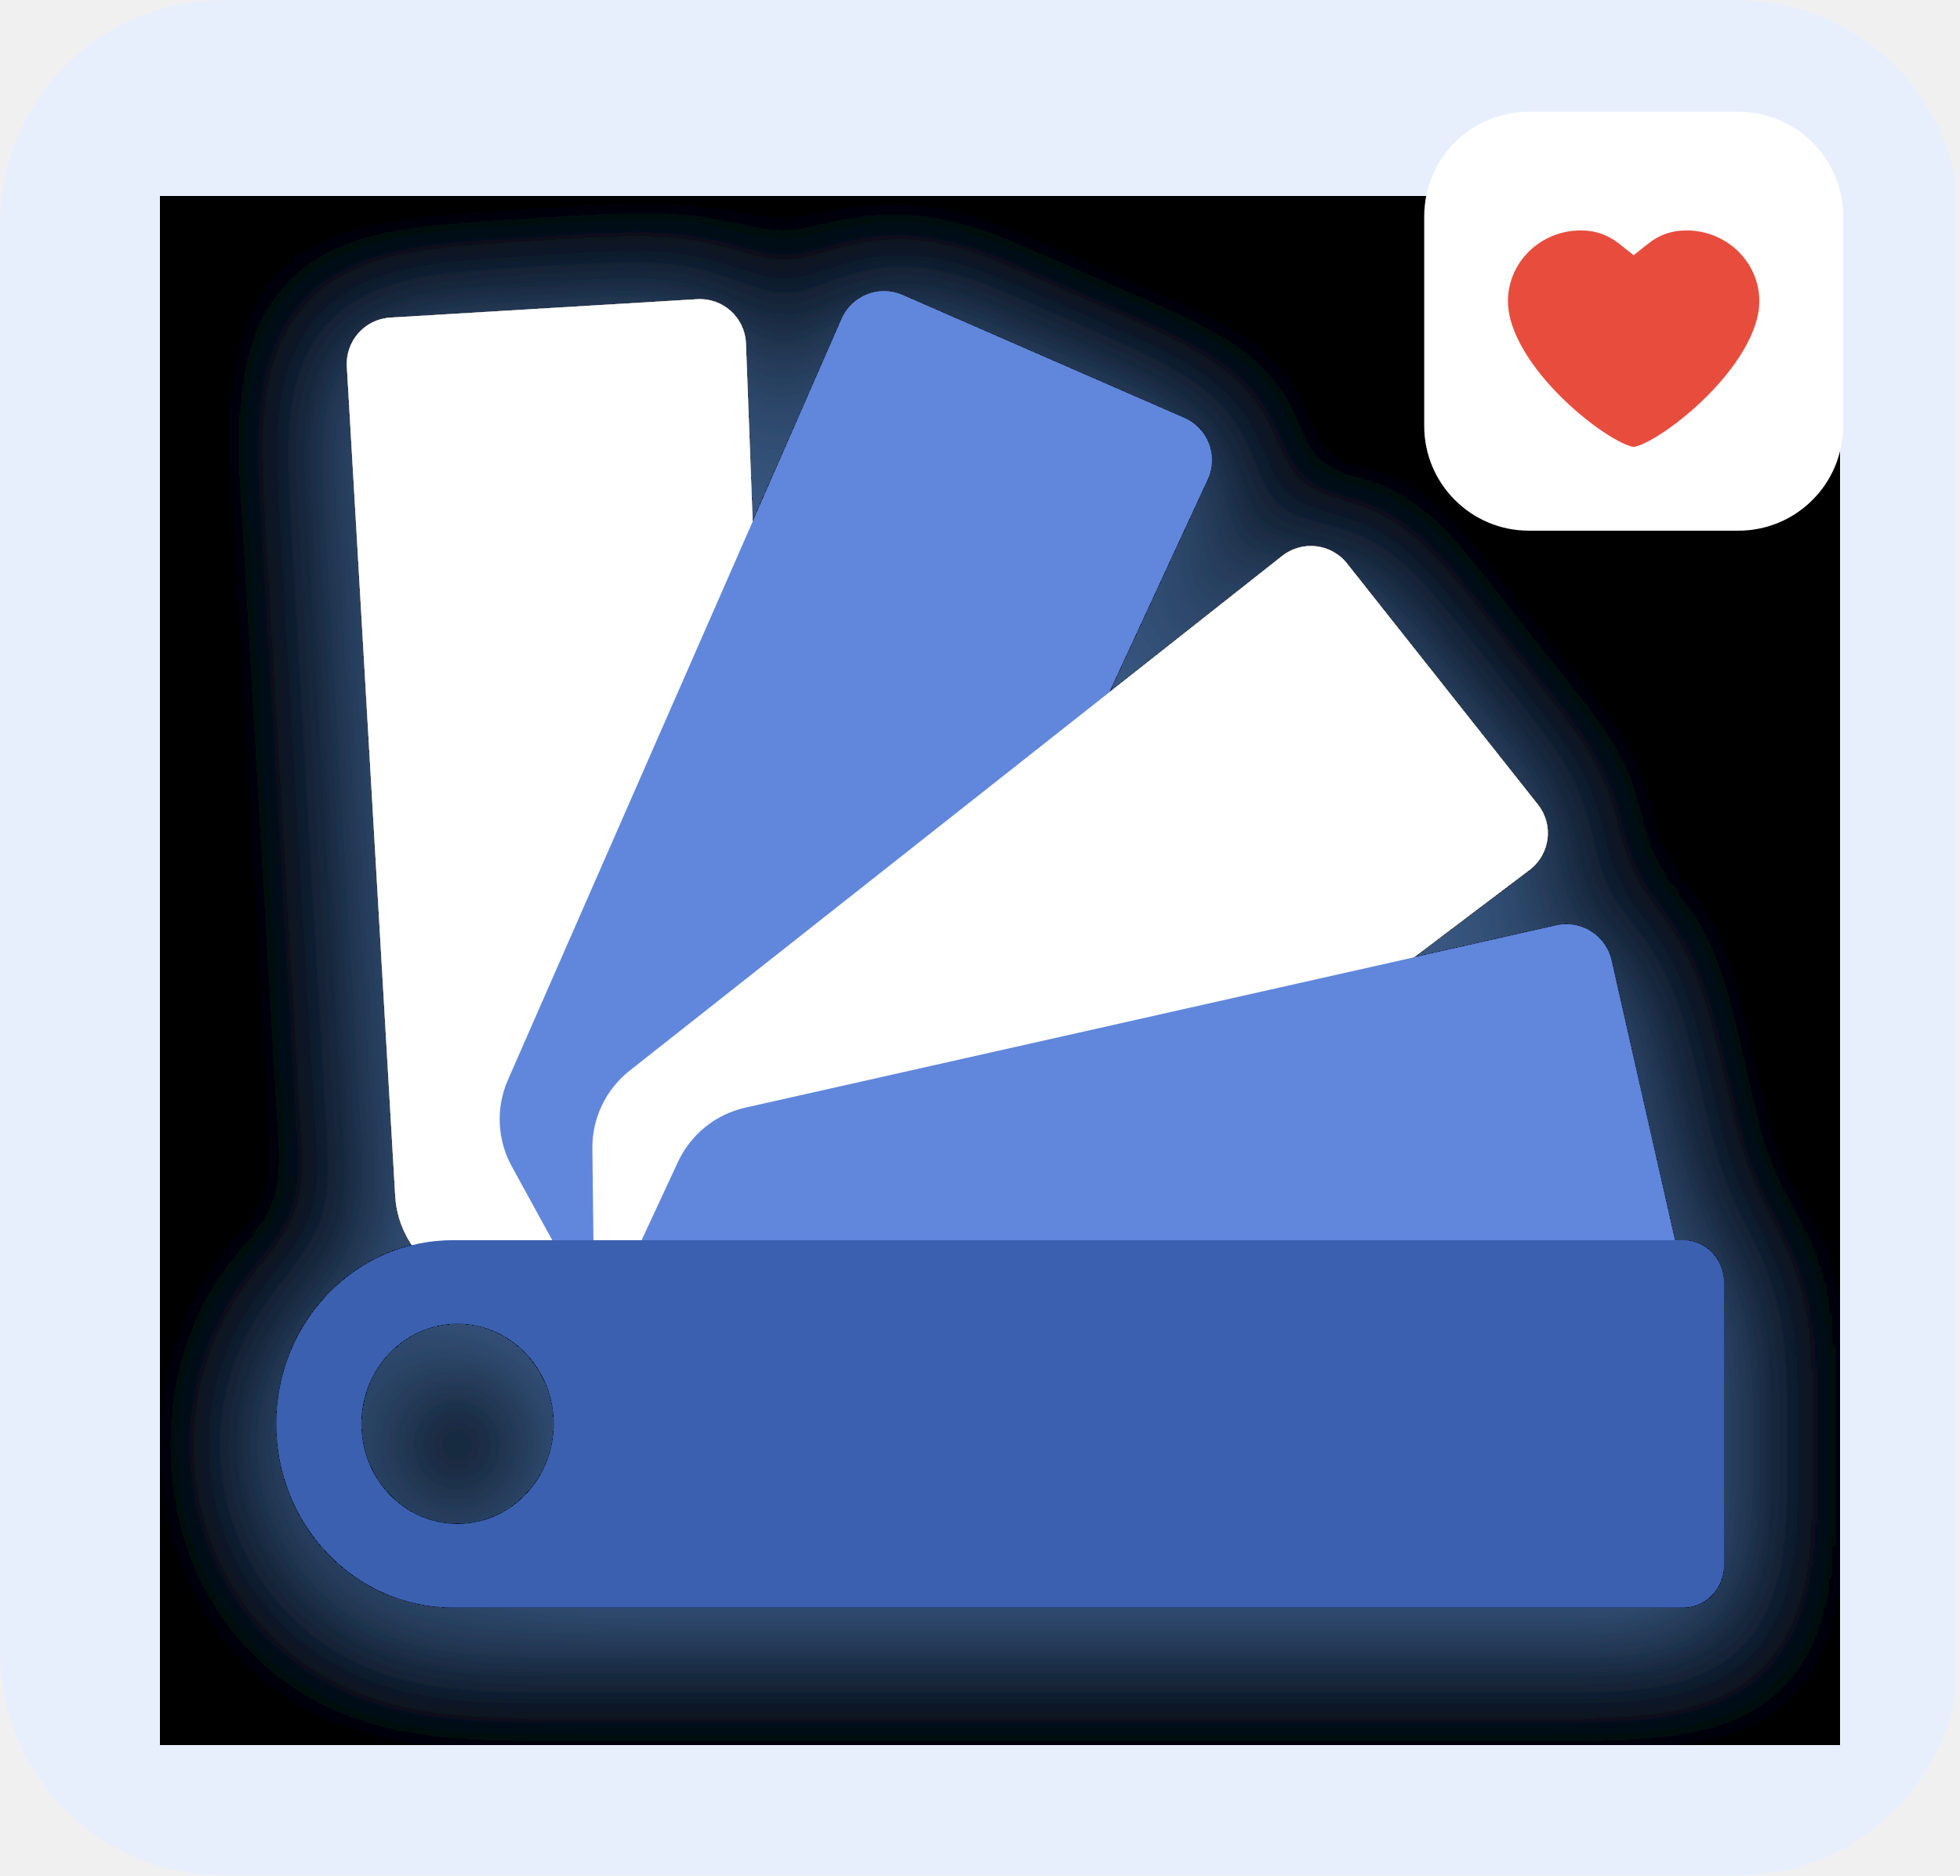
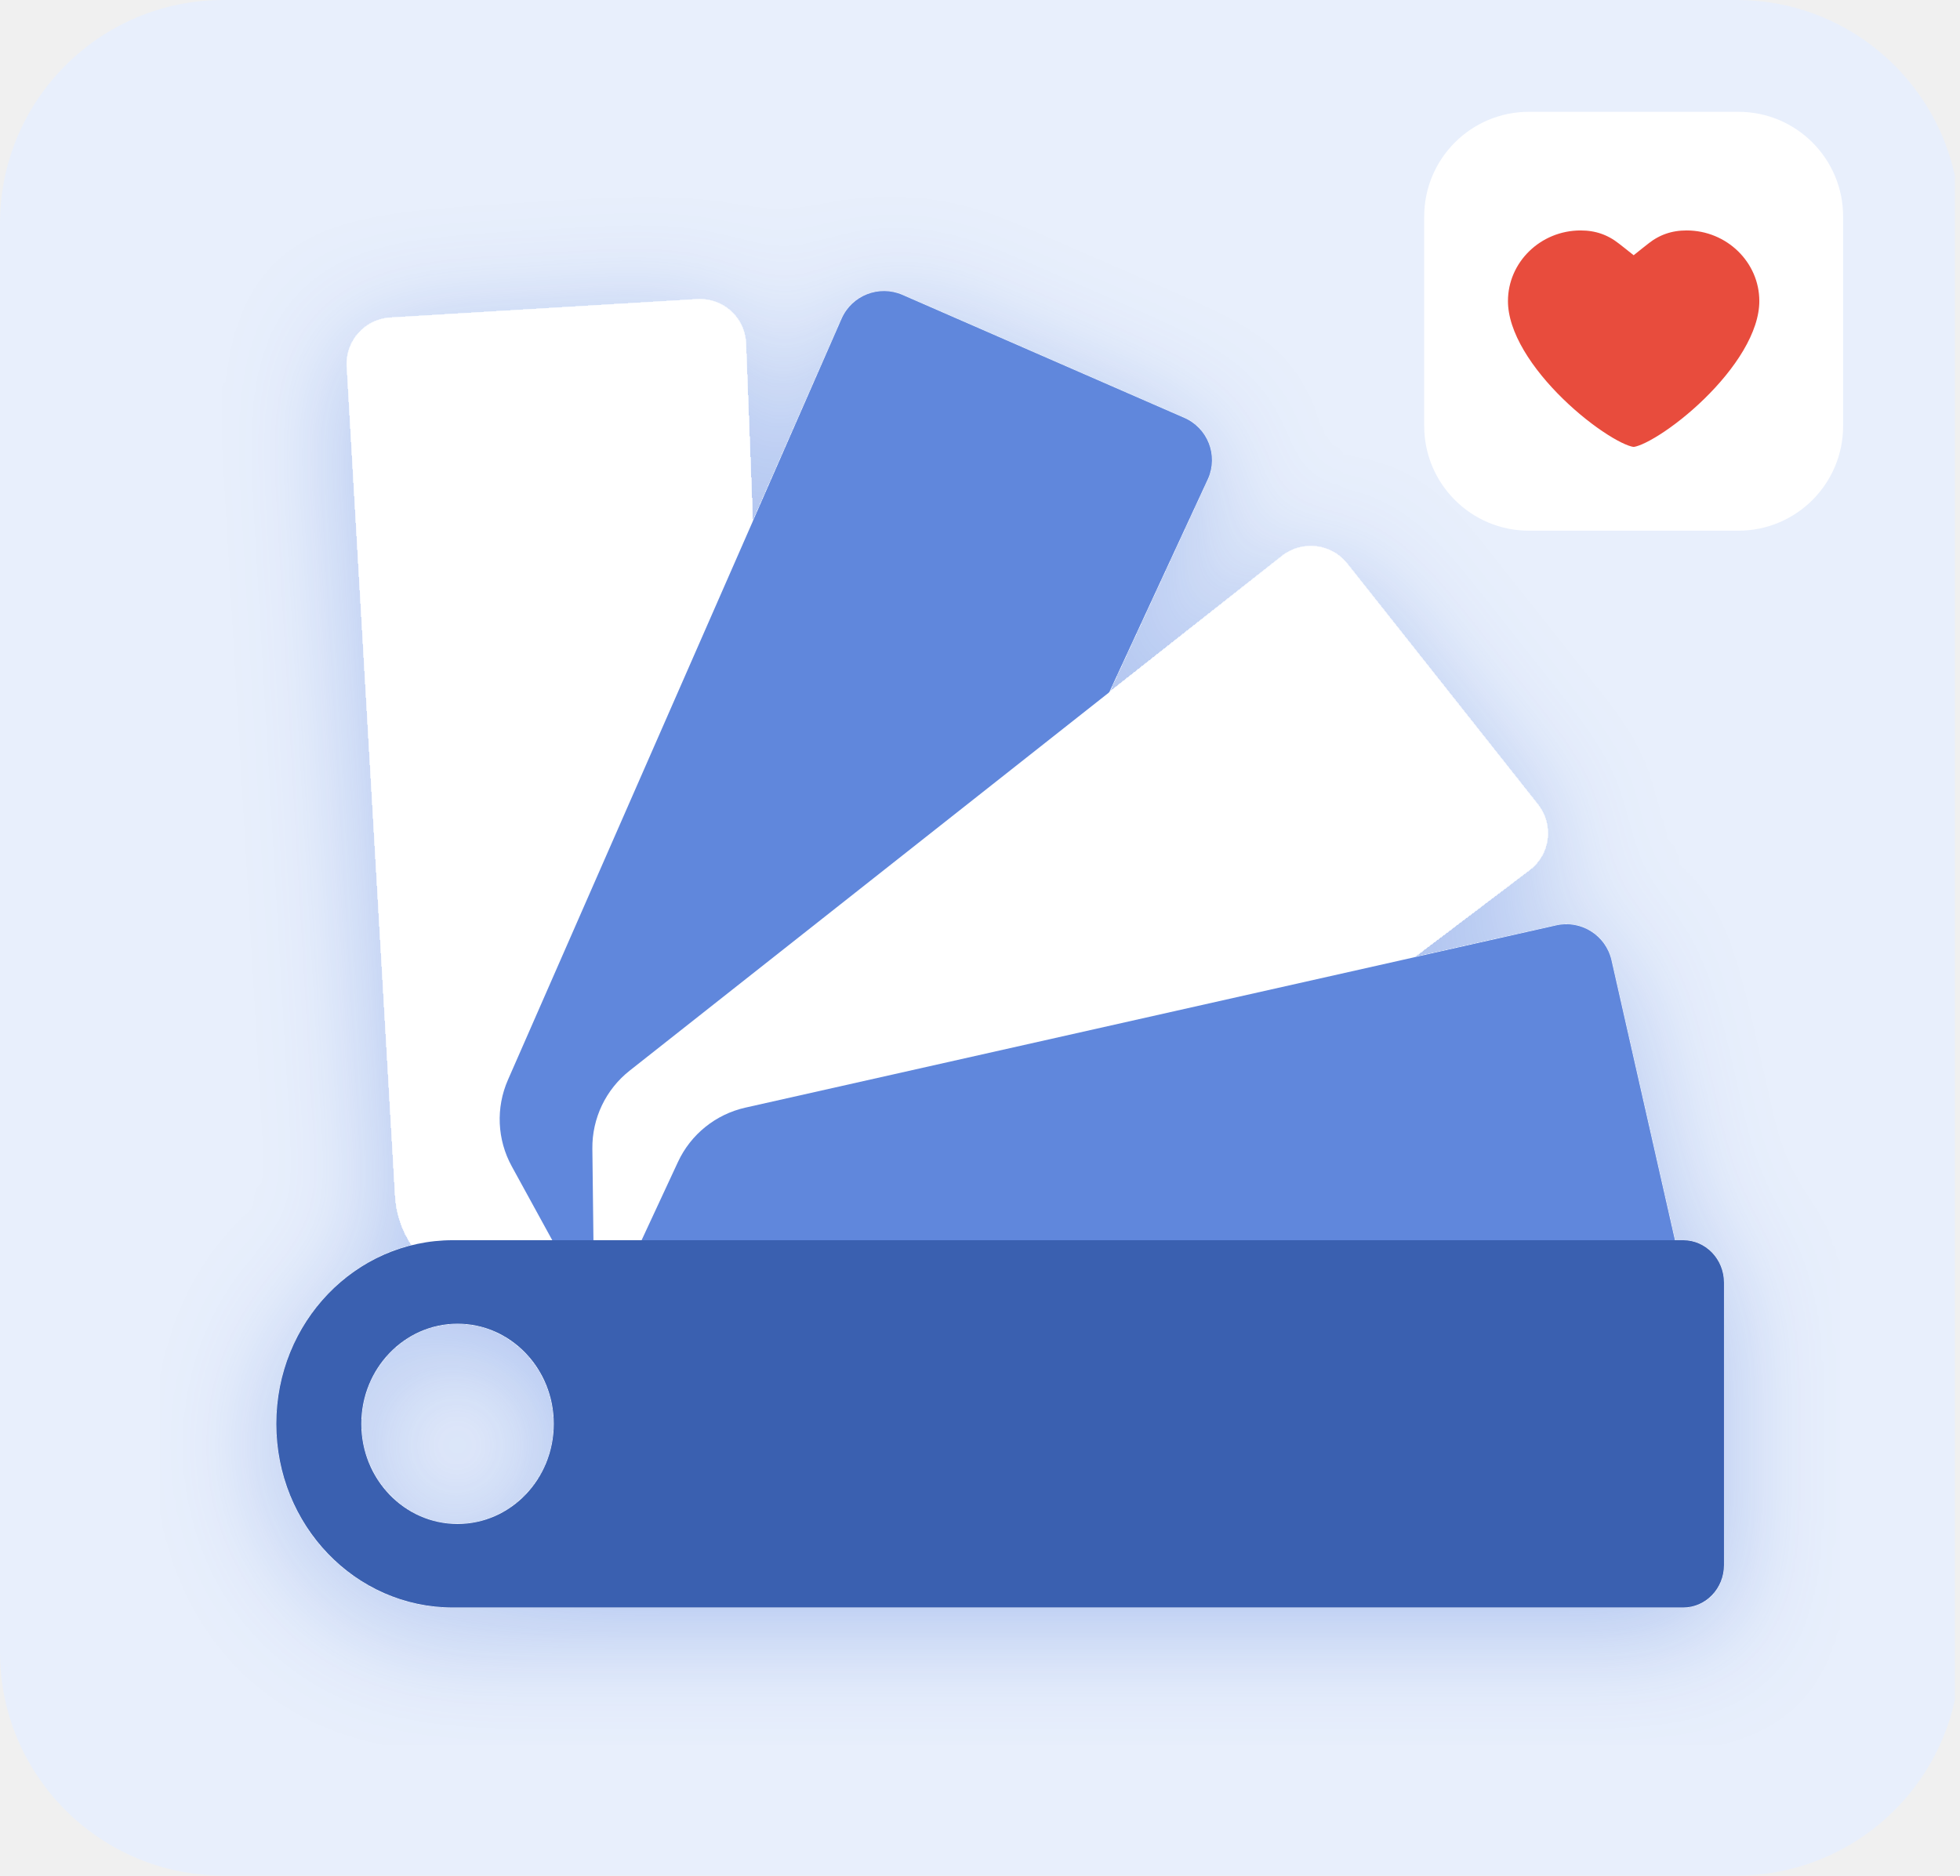
<svg xmlns="http://www.w3.org/2000/svg" width="93" height="89" viewBox="0 0 93 89" fill="none">
  <g clip-path="url(#clip0_2268_5263)">
    <g clip-path="url(#clip1_2268_5263)">
      <rect width="92.757" height="92.757" fill="#E8EFFC" />
      <g filter="url(#filter0_d_2268_5263)">
        <path d="M33.08 14.197L18.515 15.071C17.308 15.143 16.386 16.182 16.456 17.39L18.751 56.756C18.835 58.198 19.583 59.518 20.775 60.33L27.559 64.951C28.361 65.498 29.455 65.289 30.002 64.486L36.013 56.521C36.593 55.67 36.876 54.65 36.815 53.623L35.394 16.253C35.324 15.045 34.288 14.124 33.08 14.197Z" fill="white" />
        <path d="M56.194 19.828L42.821 13.993C41.712 13.51 40.419 14.016 39.933 15.124L24.102 51.24C23.521 52.563 23.588 54.078 24.282 55.343L28.227 62.541C28.694 63.392 29.763 63.703 30.616 63.236L39.587 58.87C40.491 58.374 41.206 57.594 41.619 56.651L57.322 22.711C57.808 21.603 57.303 20.312 56.194 19.828Z" fill="#6087DC" />
        <path d="M72.974 38.178L63.917 26.738C63.166 25.79 61.786 25.629 60.837 26.378L29.878 50.803C28.744 51.697 28.09 53.066 28.107 54.509L28.204 62.716C28.215 63.687 29.012 64.464 29.985 64.453L39.956 64.82C40.986 64.808 41.983 64.455 42.791 63.817L72.613 41.252C73.563 40.503 73.725 39.126 72.974 38.178Z" fill="white" />
        <path d="M79.688 59.795L76.463 45.565C76.195 44.385 75.021 43.644 73.841 43.91L35.368 52.559C33.959 52.876 32.777 53.827 32.169 55.136L28.71 62.579C28.301 63.459 28.684 64.505 29.566 64.915L38.399 69.554C39.333 69.988 40.385 70.102 41.39 69.876L78.034 62.412C79.214 62.147 79.955 60.975 79.688 59.795Z" fill="#6087DC" />
        <path d="M81.801 74.266V60.862C81.801 59.751 80.935 58.85 79.867 58.85L21.486 58.85C16.86 58.85 13.111 62.751 13.111 67.564C13.111 72.377 16.861 76.278 21.486 76.278L79.867 76.278C80.935 76.278 81.801 75.378 81.801 74.266ZM17.143 67.564C17.143 64.94 19.188 62.812 21.71 62.812C24.232 62.812 26.277 64.94 26.277 67.564C26.277 70.189 24.232 72.316 21.71 72.316C19.188 72.316 17.143 70.189 17.143 67.564Z" fill="#3A60B0" />
      </g>
    </g>
    <rect x="67.577" y="5.305" width="19.877" height="19.877" rx="4.969" fill="white" />
    <path d="M80.027 10.604C82.119 10.604 83.809 12.264 83.809 14.287C83.809 15.091 83.506 15.948 83.006 16.795C82.507 17.64 81.824 18.455 81.094 19.167C80.364 19.879 79.594 20.48 78.932 20.901C78.6 21.112 78.3 21.275 78.049 21.384C77.789 21.496 77.612 21.537 77.515 21.537C77.418 21.537 77.24 21.496 76.98 21.384C76.728 21.275 76.428 21.112 76.097 20.901C75.434 20.48 74.665 19.879 73.935 19.167C73.204 18.455 72.521 17.64 72.022 16.795C71.522 15.948 71.22 15.091 71.22 14.287C71.22 12.264 72.909 10.604 75.001 10.604C75.77 10.604 76.427 10.83 77.02 11.298L77.31 11.525L77.515 11.688L77.719 11.525L78.008 11.298L78.007 11.297C78.601 10.829 79.255 10.604 80.027 10.604Z" fill="#E84C3D" stroke="white" stroke-width="0.662" />
  </g>
  <defs>
-     <filter id="filter0_d_2268_5263" x="7.611" y="9.33" width="79.689" height="73.466" filterUnits="userSpaceOnUse" colorInterpolationFilters="sRGB">
-       <feFlood floodOpacity="0" result="BackgroundImageFix" />
+     <filter id="filter0_d_2268_5263" x="7.611" y="9.33" width="79.689" height="73.466" filterUnits="userSpaceOnUse" color-interpolation-filters="sRGB">
+       <feFlood flood-opacity="0" result="BackgroundImageFix" />
      <feColorMatrix in="SourceAlpha" type="matrix" values="0 0 0 0 0 0 0 0 0 0 0 0 0 0 0 0 0 0 127 0" result="hardAlpha" />
      <feOffset dy="1.018" />
      <feGaussianBlur stdDeviation="2.75" />
      <feComposite in2="hardAlpha" operator="out" />
      <feColorMatrix type="matrix" values="0 0 0 0 0.148 0 0 0 0 0.359 0 0 0 0 0.82 0 0 0 0.3 0" />
      <feBlend mode="normal" in2="BackgroundImageFix" result="effect1_dropShadow_2268_5263" />
      <feBlend mode="normal" in="SourceGraphic" in2="effect1_dropShadow_2268_5263" result="shape" />
    </filter>
    <clipPath id="clip0_2268_5263">
      <rect width="93" height="89" rx="10.601" fill="white" />
    </clipPath>
    <clipPath id="clip1_2268_5263">
      <rect width="92.757" height="92.757" fill="white" />
    </clipPath>
  </defs>
</svg>
